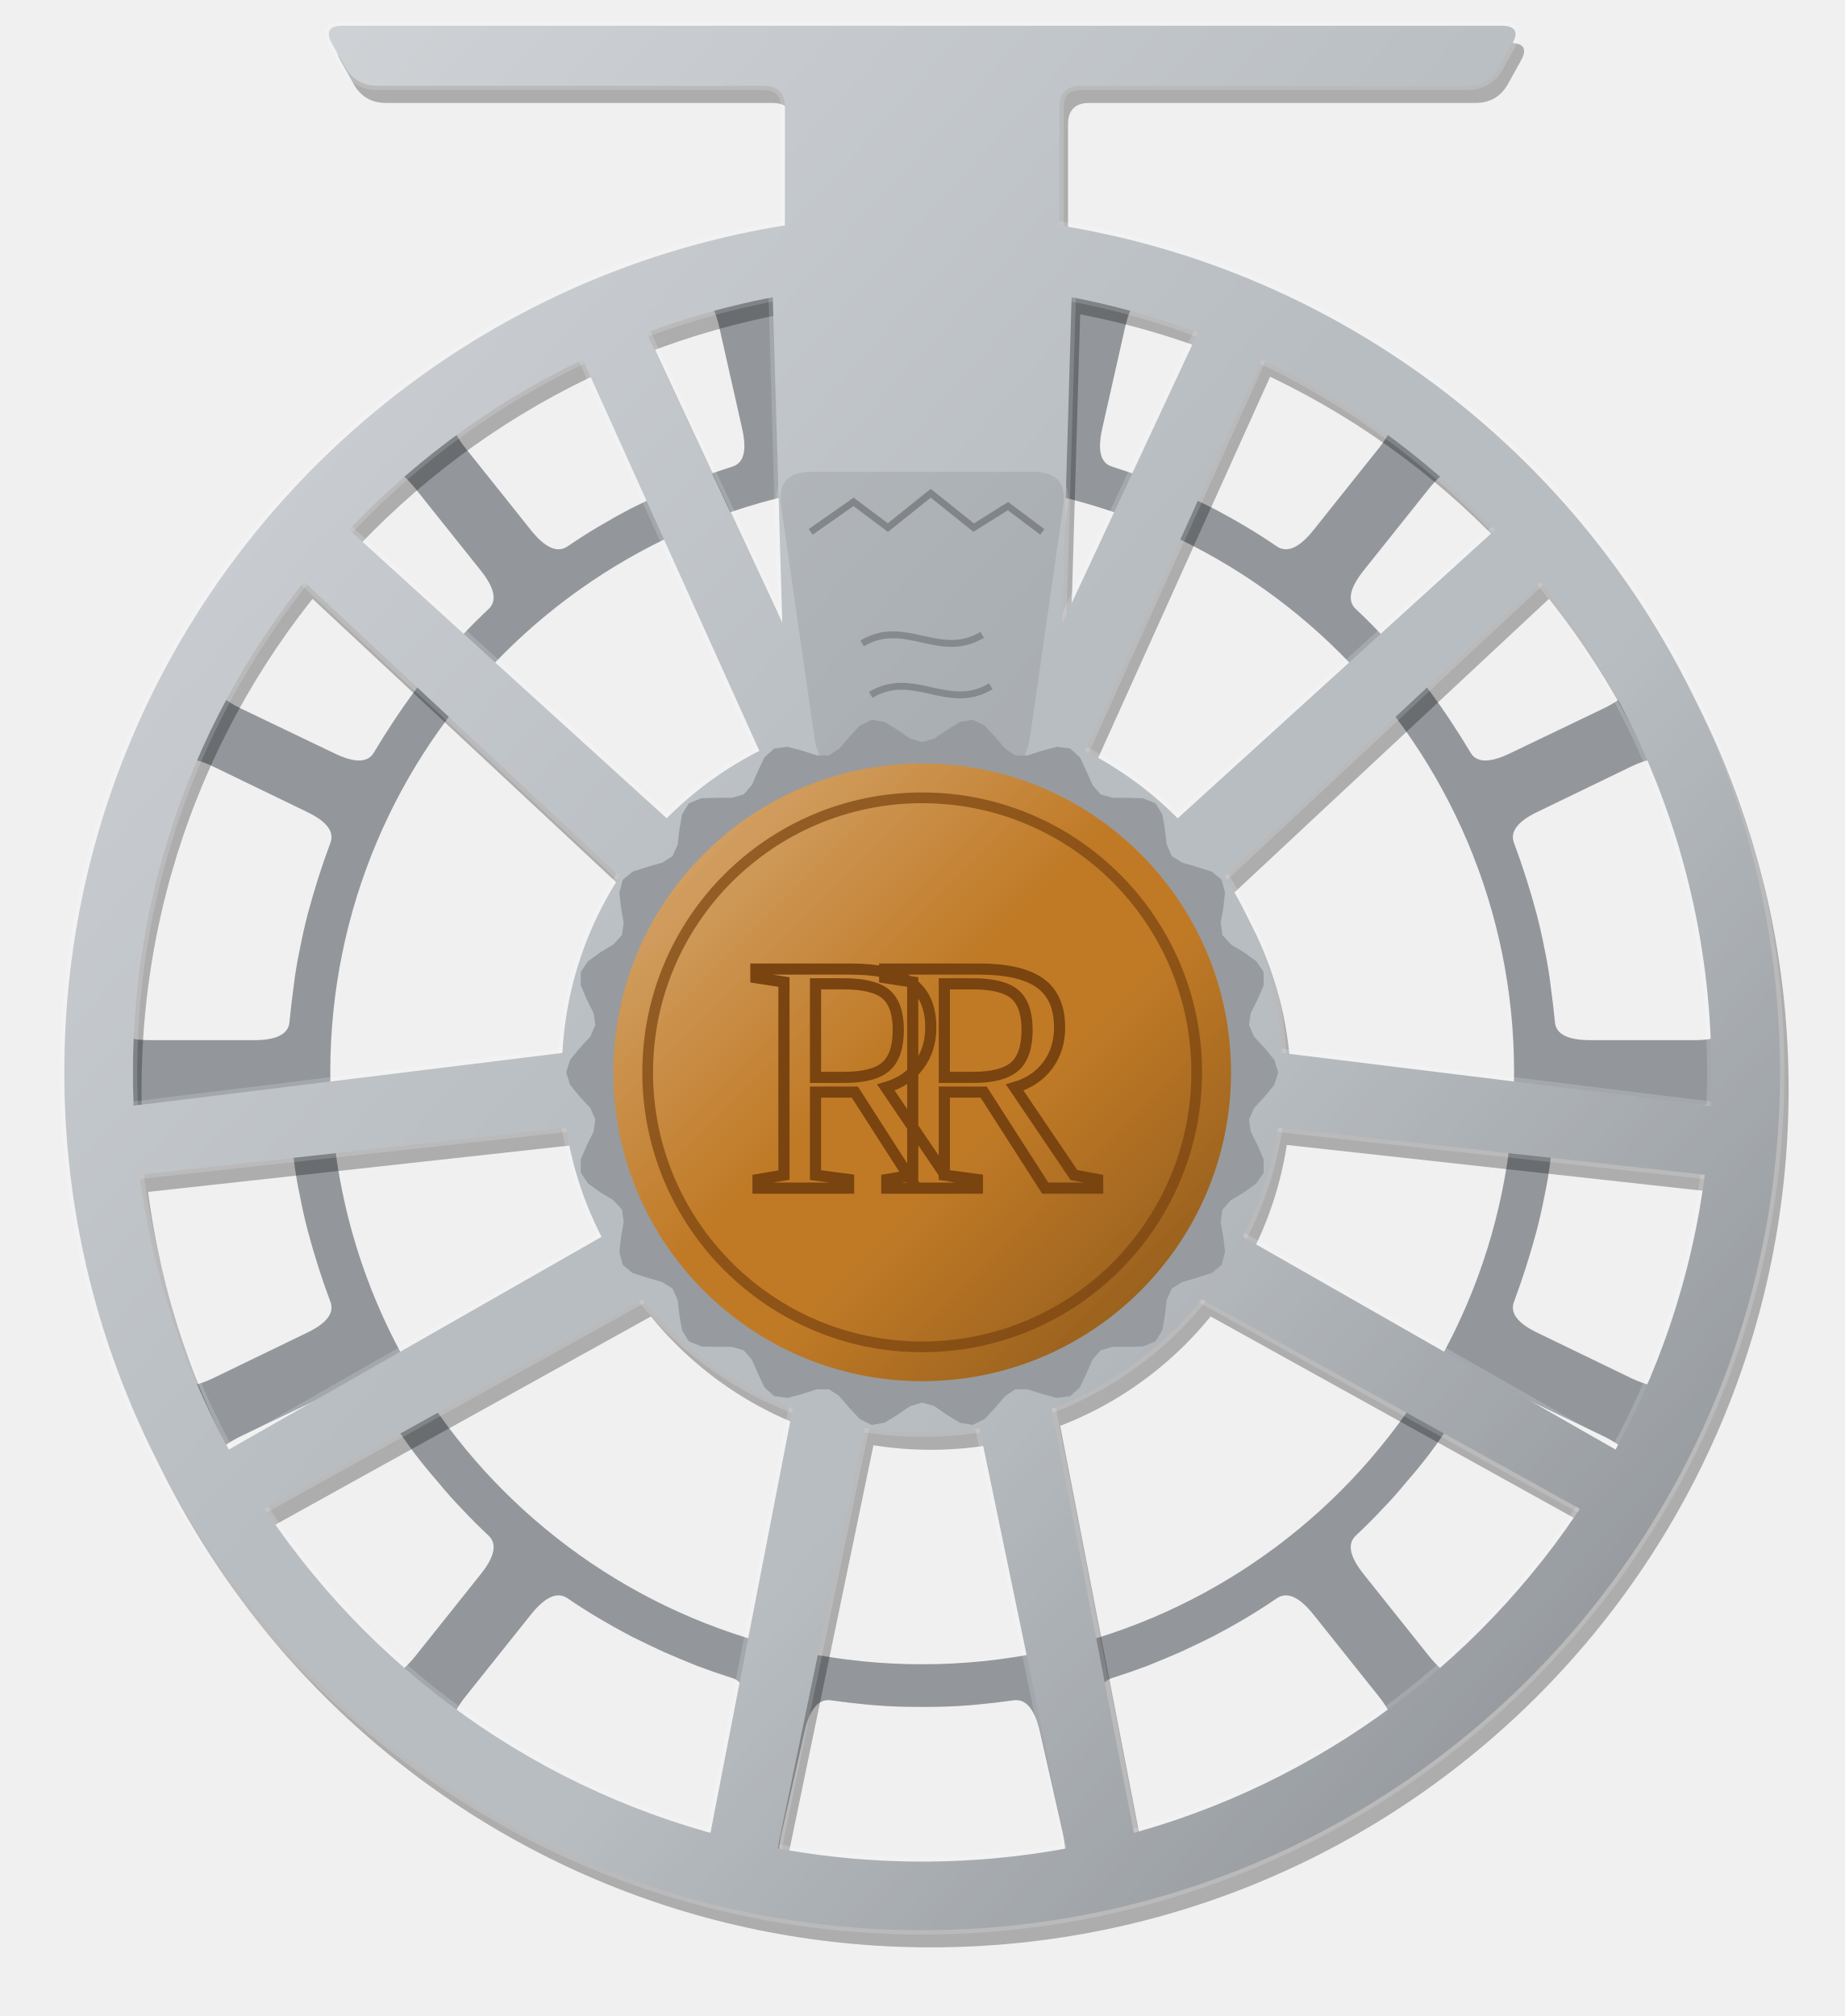
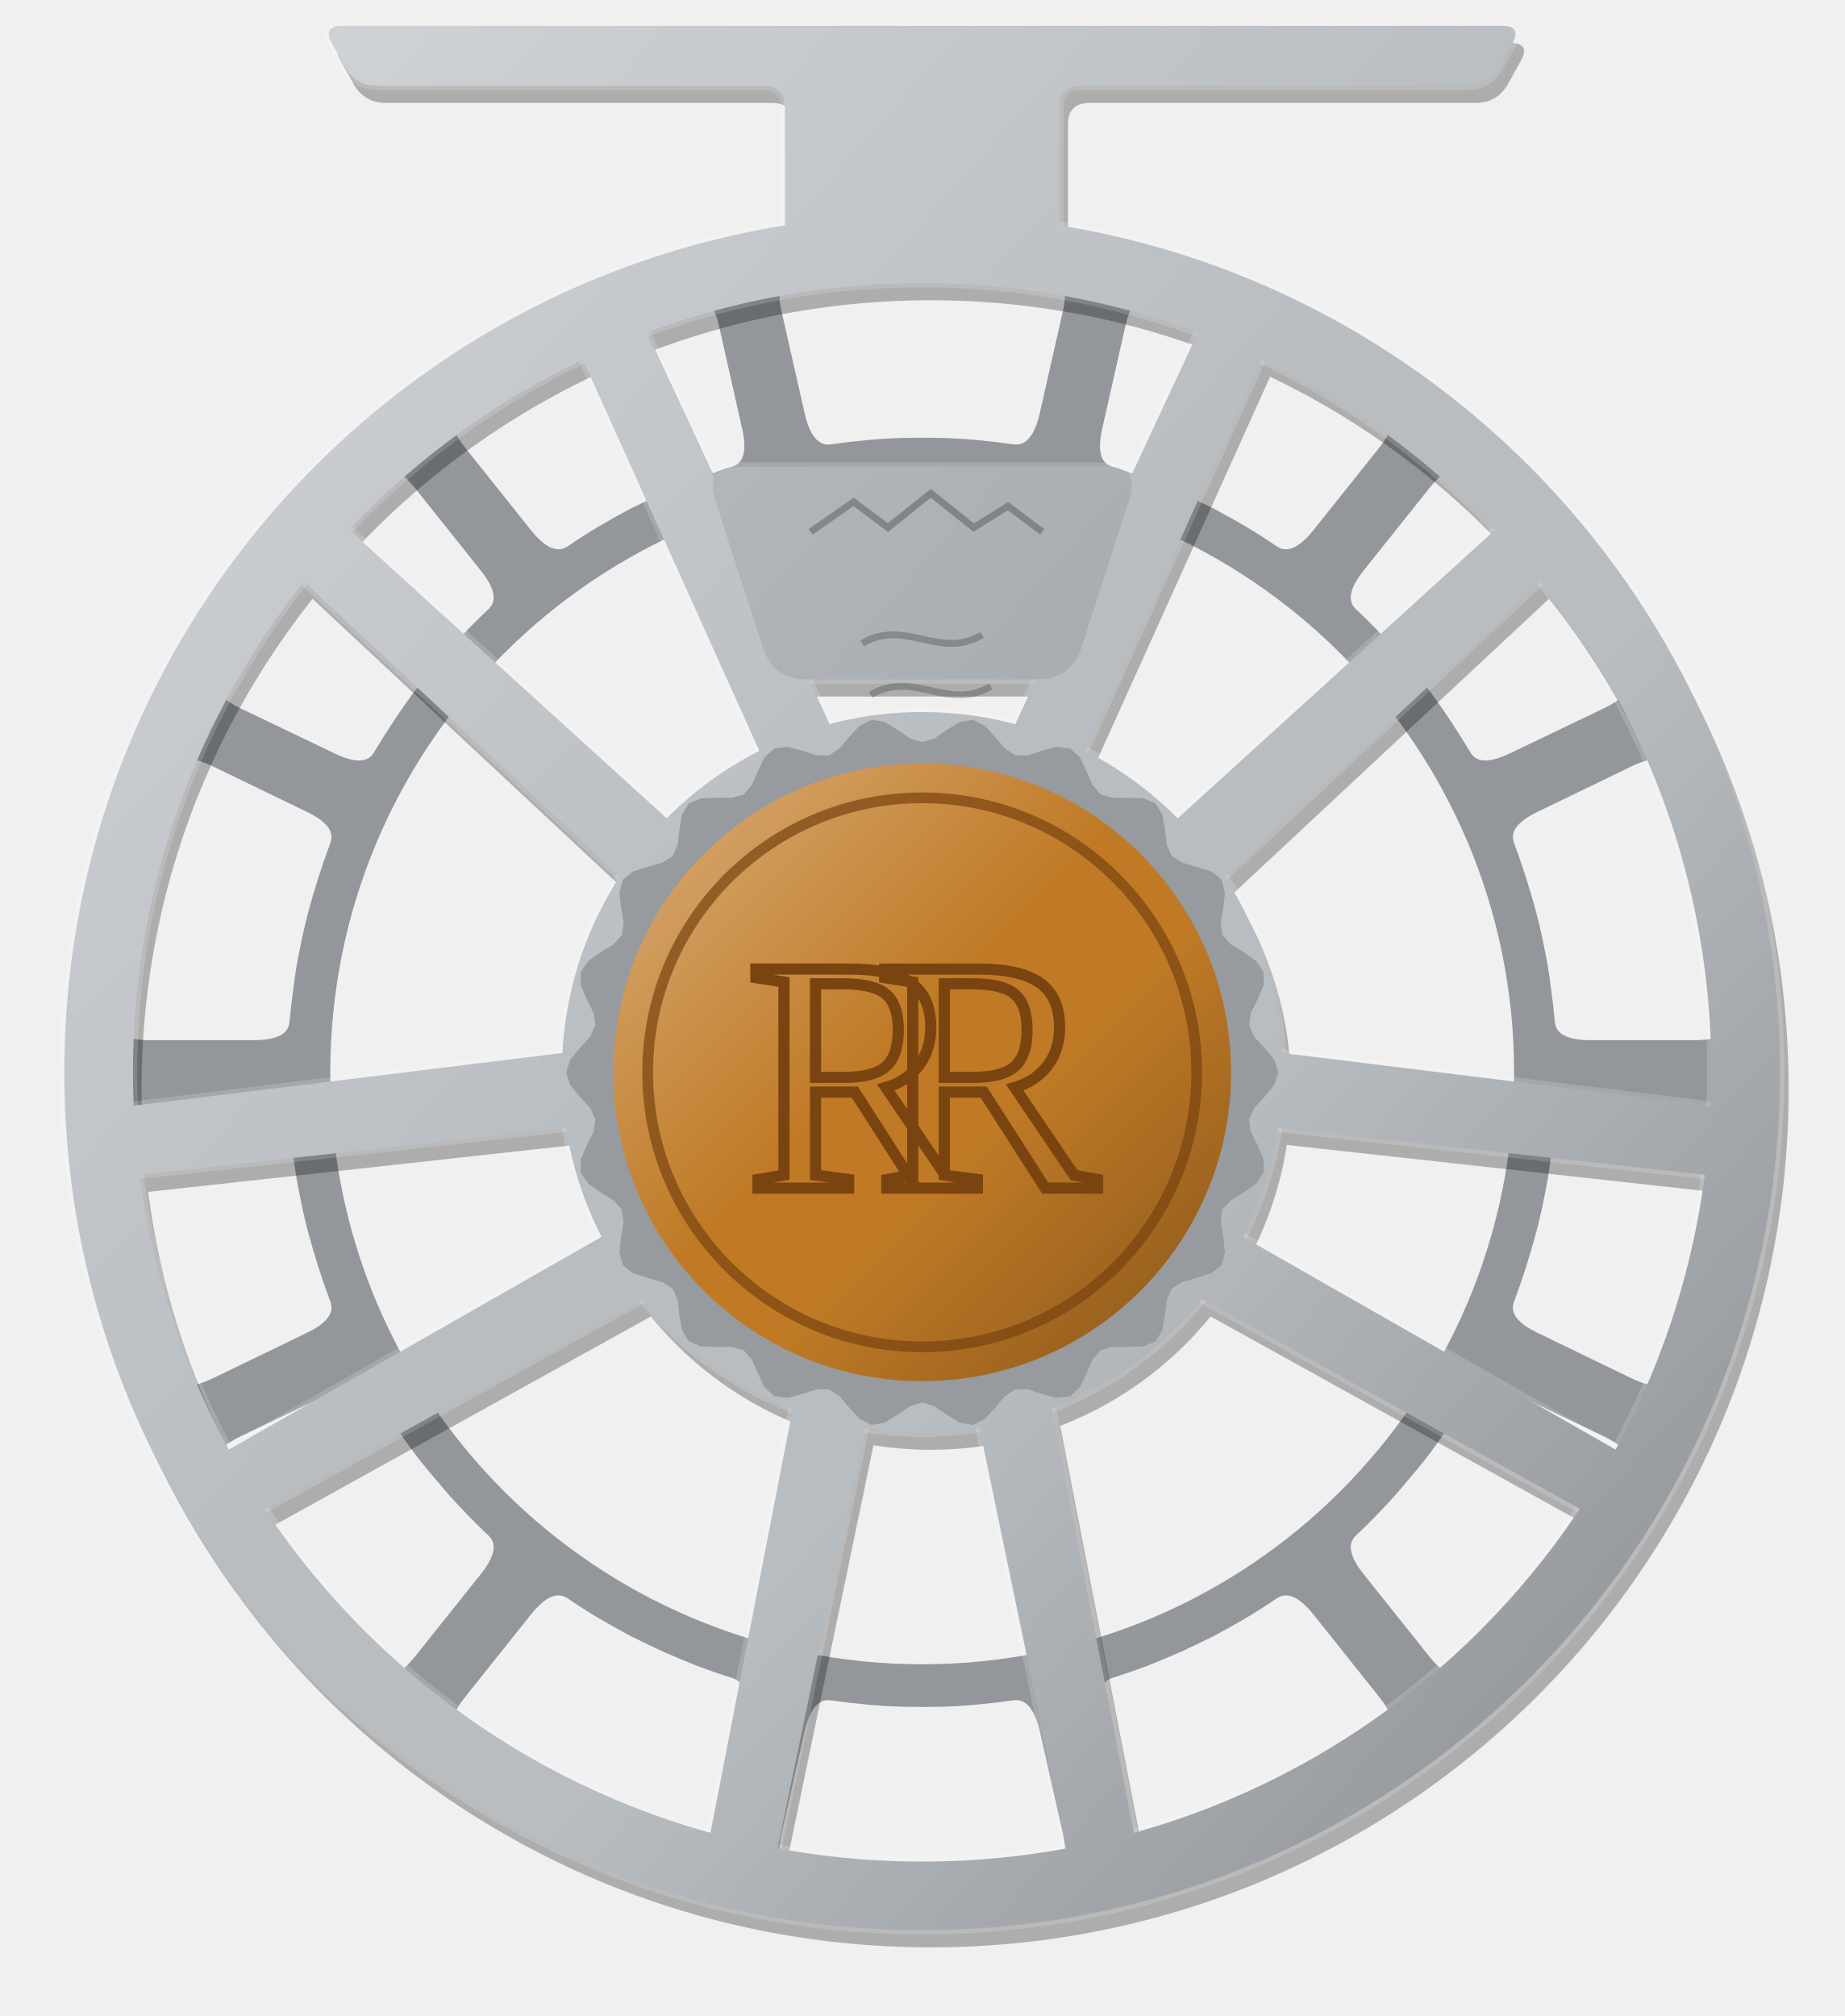
<svg xmlns="http://www.w3.org/2000/svg" viewBox="-215 -250 430 470" color="#b8bdc2">
  <defs>
    <linearGradient id="sheen" x1="0" y1="0" x2="1" y2="1">
      <stop offset="0" stop-color="#fff" stop-opacity=".4" />
      <stop offset=".45" stop-color="#fff" stop-opacity="0" />
      <stop offset=".6" stop-color="#000" stop-opacity="0" />
      <stop offset="1" stop-color="#000" stop-opacity=".3" />
    </linearGradient>
    <g id="back" fill-rule="evenodd">
      <path d="M-186 0a186 186 0 1 0 372 0a186 186 0 1 0 -372 0ZM-138 0a138 138 0 1 0 276 0a138 138 0 1 0 -276 0ZM47.3 -173.7Q49.1 -181.5 52.4 -180.5L52.4 -180.5Q55.8 -179.5 59.1 -178.4L59.1 -178.4Q62.4 -177.4 65.6 -176.1L65.6 -176.1Q68.9 -174.9 72.1 -173.6L72.1 -173.6Q75.3 -172.3 78.4 -170.8L78.4 -170.8Q81.6 -169.4 84.7 -167.8L84.7 -167.8Q87.8 -166.3 90.8 -164.6L90.8 -164.6Q93.8 -162.9 96.8 -161.1L96.8 -161.1Q99.8 -159.3 102.7 -157.4L102.7 -157.4Q105.6 -155.5 108.4 -153.5L108.4 -153.5Q111.3 -151.5 106.3 -145.3L91.3 -126.5Q86.3 -120.2 82.7 -122.6L82.7 -122.6Q79.2 -125 75.5 -127.2L75.5 -127.2Q71.8 -129.4 68 -131.4L68 -131.4Q64.2 -133.3 60.3 -135.1L60.3 -135.1Q56.4 -136.8 52.4 -138.4L52.4 -138.4Q48.4 -139.9 44.3 -141.2L44.3 -141.2Q40.2 -142.4 42 -150.2ZM118 -135.9Q123 -142.2 125.6 -139.9L125.6 -139.9Q128.1 -137.6 130.6 -135.1L130.6 -135.1Q133.1 -132.7 135.5 -130.2L135.5 -130.2Q137.9 -127.7 140.3 -125.1L140.3 -125.1Q142.6 -122.6 144.8 -119.9L144.8 -119.9Q147 -117.2 149.1 -114.5L149.1 -114.5Q151.2 -111.7 153.2 -108.9L153.2 -108.9Q155.2 -106.1 157.1 -103.2L157.1 -103.2Q159 -100.3 160.8 -97.3L160.8 -97.3Q162.6 -94.3 164.3 -91.3L164.3 -91.3Q166 -88.3 158.8 -84.8L137.1 -74.4Q129.9 -70.9 127.8 -74.6L127.8 -74.6Q125.6 -78.3 123.2 -81.9L123.2 -81.9Q120.9 -85.4 118.3 -88.9L118.3 -88.9Q115.7 -92.3 112.9 -95.5L112.9 -95.5Q110.2 -98.8 107.2 -101.9L107.2 -101.9Q104.3 -105 101.1 -108L101.1 -108Q98 -110.9 103 -117.1ZM165.3 -71.3Q172.5 -74.7 173.8 -71.5L173.8 -71.5Q175.1 -68.3 176.3 -65.1L176.3 -65.1Q177.5 -61.8 178.6 -58.5L178.6 -58.5Q179.7 -55.2 180.7 -51.9L180.7 -51.9Q181.6 -48.6 182.5 -45.2L182.5 -45.2Q183.3 -41.8 184 -38.4L184 -38.4Q184.7 -35 185.3 -31.6L185.3 -31.6Q185.9 -28.2 186.3 -24.8L186.3 -24.8Q186.8 -21.3 187.1 -17.9L187.1 -17.9Q187.4 -14.4 187.6 -11L187.6 -11Q187.9 -7.5 179.9 -7.5L155.8 -7.5Q147.8 -7.5 147.5 -11.8L147.5 -11.8Q147.1 -16 146.5 -20.3L146.5 -20.3Q146 -24.5 145.1 -28.7L145.1 -28.7Q144.3 -32.9 143.2 -37.1L143.2 -37.1Q142.1 -41.2 140.8 -45.3L140.8 -45.3Q139.5 -49.4 138 -53.4L138 -53.4Q136.4 -57.4 143.6 -60.8ZM179.9 7.5Q187.9 7.5 187.6 11L187.6 11Q187.4 14.4 187.1 17.9L187.1 17.9Q186.8 21.3 186.3 24.8L186.3 24.8Q185.9 28.2 185.3 31.6L185.3 31.6Q184.7 35 184 38.4L184 38.4Q183.3 41.8 182.5 45.2L182.5 45.2Q181.6 48.6 180.7 51.9L180.7 51.9Q179.7 55.2 178.6 58.5L178.6 58.5Q177.5 61.8 176.3 65.1L176.3 65.1Q175.1 68.3 173.8 71.5L173.8 71.5Q172.5 74.7 165.3 71.3L143.6 60.8Q136.4 57.4 138 53.4L138 53.4Q139.5 49.4 140.8 45.3L140.8 45.3Q142.1 41.2 143.2 37.1L143.2 37.1Q144.3 32.9 145.1 28.7L145.1 28.7Q146 24.5 146.5 20.3L146.5 20.3Q147.1 16 147.5 11.8L147.5 11.8Q147.8 7.5 155.8 7.5ZM158.8 84.8Q166 88.3 164.3 91.3L164.3 91.3Q162.6 94.3 160.8 97.3L160.8 97.3Q159 100.3 157.1 103.2L157.1 103.2Q155.2 106.1 153.2 108.9L153.2 108.9Q151.2 111.7 149.1 114.5L149.1 114.5Q147 117.2 144.8 119.9L144.8 119.9Q142.6 122.6 140.3 125.1L140.3 125.1Q137.9 127.7 135.5 130.2L135.5 130.2Q133.1 132.7 130.6 135.1L130.6 135.1Q128.1 137.6 125.6 139.9L125.6 139.9Q123 142.2 118 135.9L103 117.1Q98 110.9 101.1 108L101.1 108Q104.3 105 107.2 101.9L107.2 101.9Q110.2 98.8 112.9 95.5L112.9 95.5Q115.7 92.3 118.3 88.9L118.3 88.9Q120.9 85.4 123.2 81.9L123.2 81.9Q125.6 78.3 127.8 74.6L127.8 74.6Q129.9 70.9 137.1 74.4ZM106.3 145.3Q111.3 151.5 108.4 153.5L108.4 153.5Q105.6 155.5 102.7 157.4L102.7 157.4Q99.8 159.3 96.8 161.1L96.8 161.1Q93.8 162.9 90.8 164.6L90.8 164.6Q87.8 166.3 84.7 167.8L84.7 167.8Q81.6 169.4 78.4 170.8L78.4 170.8Q75.3 172.3 72.1 173.6L72.1 173.6Q68.9 174.9 65.6 176.1L65.6 176.1Q62.4 177.4 59.1 178.4L59.1 178.4Q55.8 179.5 52.4 180.5L52.4 180.5Q49.1 181.5 47.3 173.7L42 150.2Q40.2 142.4 44.3 141.2L44.3 141.2Q48.4 139.9 52.4 138.4L52.4 138.4Q56.4 136.8 60.3 135.1L60.3 135.1Q64.2 133.3 68 131.4L68 131.4Q71.8 129.4 75.5 127.2L75.5 127.2Q79.2 125 82.7 122.6L82.7 122.6Q86.3 120.2 91.3 126.5ZM32.7 177Q34.5 184.8 31.1 185.4L31.1 185.4Q27.6 186 24.2 186.4L24.2 186.4Q20.8 186.8 17.3 187.2L17.3 187.2Q13.9 187.5 10.4 187.7L10.4 187.7Q6.9 187.9 3.5 187.9L3.5 187.9Q0 188 -3.5 187.9L-3.5 187.9Q-6.9 187.9 -10.4 187.7L-10.4 187.7Q-13.9 187.5 -17.3 187.2L-17.3 187.2Q-20.8 186.8 -24.2 186.4L-24.2 186.4Q-27.6 186 -31.1 185.4L-31.1 185.4Q-34.5 184.8 -32.7 177L-27.4 153.6Q-25.6 145.8 -21.3 146.4L-21.3 146.4Q-17.1 147 -12.8 147.4L-12.8 147.4Q-8.6 147.8 -4.3 147.9L-4.3 147.9Q0 148 4.3 147.9L4.3 147.9Q8.6 147.8 12.8 147.4L12.8 147.4Q17.1 147 21.3 146.4L21.3 146.4Q25.6 145.8 27.4 153.6ZM-47.3 173.7Q-49.1 181.5 -52.4 180.5L-52.4 180.5Q-55.8 179.5 -59.1 178.4L-59.1 178.4Q-62.4 177.4 -65.6 176.1L-65.6 176.1Q-68.9 174.9 -72.1 173.6L-72.1 173.6Q-75.3 172.3 -78.4 170.8L-78.4 170.8Q-81.6 169.4 -84.7 167.8L-84.7 167.8Q-87.8 166.3 -90.8 164.6L-90.8 164.6Q-93.8 162.9 -96.8 161.1L-96.8 161.1Q-99.8 159.3 -102.7 157.4L-102.7 157.4Q-105.6 155.5 -108.4 153.5L-108.4 153.5Q-111.3 151.5 -106.3 145.3L-91.3 126.5Q-86.3 120.2 -82.7 122.6L-82.7 122.6Q-79.2 125 -75.5 127.2L-75.5 127.2Q-71.8 129.4 -68 131.4L-68 131.4Q-64.2 133.3 -60.3 135.1L-60.3 135.1Q-56.4 136.8 -52.4 138.4L-52.4 138.4Q-48.4 139.9 -44.3 141.2L-44.3 141.2Q-40.2 142.4 -42 150.2ZM-118 135.9Q-123 142.2 -125.6 139.9L-125.6 139.9Q-128.1 137.6 -130.6 135.1L-130.6 135.1Q-133.1 132.7 -135.5 130.2L-135.5 130.2Q-137.9 127.7 -140.3 125.1L-140.3 125.1Q-142.6 122.6 -144.8 119.9L-144.8 119.9Q-147 117.2 -149.1 114.5L-149.1 114.5Q-151.2 111.7 -153.2 108.9L-153.2 108.9Q-155.2 106.1 -157.1 103.2L-157.1 103.2Q-159 100.3 -160.8 97.3L-160.8 97.3Q-162.6 94.3 -164.3 91.3L-164.3 91.3Q-166 88.3 -158.8 84.8L-137.1 74.4Q-129.9 70.9 -127.8 74.6L-127.8 74.6Q-125.6 78.3 -123.2 81.9L-123.2 81.9Q-120.9 85.4 -118.3 88.9L-118.3 88.9Q-115.7 92.3 -112.9 95.5L-112.9 95.5Q-110.2 98.8 -107.2 101.9L-107.2 101.9Q-104.3 105 -101.1 108L-101.1 108Q-98 110.9 -103 117.1ZM-165.3 71.3Q-172.5 74.7 -173.8 71.5L-173.8 71.5Q-175.1 68.3 -176.3 65.1L-176.3 65.1Q-177.5 61.8 -178.6 58.5L-178.6 58.5Q-179.7 55.2 -180.7 51.9L-180.7 51.9Q-181.6 48.6 -182.5 45.2L-182.5 45.2Q-183.3 41.8 -184 38.4L-184 38.4Q-184.7 35 -185.3 31.6L-185.3 31.6Q-185.9 28.2 -186.3 24.8L-186.3 24.8Q-186.8 21.3 -187.1 17.9L-187.1 17.9Q-187.4 14.4 -187.6 11L-187.6 11Q-187.9 7.5 -179.9 7.5L-155.8 7.5Q-147.8 7.5 -147.5 11.8L-147.5 11.8Q-147.1 16 -146.5 20.3L-146.5 20.3Q-146 24.5 -145.1 28.7L-145.1 28.7Q-144.3 32.9 -143.2 37.1L-143.2 37.1Q-142.1 41.2 -140.8 45.3L-140.8 45.3Q-139.5 49.4 -138 53.4L-138 53.4Q-136.4 57.4 -143.6 60.8ZM-179.9 -7.5Q-187.9 -7.5 -187.6 -11L-187.6 -11Q-187.4 -14.4 -187.1 -17.9L-187.1 -17.9Q-186.8 -21.3 -186.3 -24.8L-186.3 -24.8Q-185.9 -28.2 -185.3 -31.6L-185.3 -31.6Q-184.7 -35 -184 -38.4L-184 -38.4Q-183.3 -41.8 -182.5 -45.2L-182.5 -45.2Q-181.6 -48.6 -180.7 -51.9L-180.7 -51.9Q-179.7 -55.2 -178.6 -58.5L-178.6 -58.5Q-177.5 -61.8 -176.3 -65.1L-176.3 -65.1Q-175.1 -68.3 -173.8 -71.5L-173.8 -71.5Q-172.5 -74.7 -165.3 -71.3L-143.6 -60.8Q-136.4 -57.4 -138 -53.4L-138 -53.4Q-139.5 -49.4 -140.8 -45.3L-140.8 -45.3Q-142.1 -41.2 -143.2 -37.1L-143.2 -37.1Q-144.3 -32.9 -145.1 -28.7L-145.1 -28.7Q-146 -24.5 -146.5 -20.3L-146.5 -20.3Q-147.1 -16 -147.5 -11.8L-147.5 -11.8Q-147.8 -7.5 -155.8 -7.5ZM-158.8 -84.8Q-166 -88.3 -164.3 -91.3L-164.3 -91.3Q-162.6 -94.3 -160.8 -97.3L-160.8 -97.3Q-159 -100.3 -157.1 -103.2L-157.1 -103.2Q-155.2 -106.1 -153.2 -108.9L-153.2 -108.9Q-151.2 -111.7 -149.1 -114.5L-149.1 -114.5Q-147 -117.2 -144.8 -119.9L-144.8 -119.9Q-142.6 -122.6 -140.3 -125.1L-140.3 -125.1Q-137.9 -127.7 -135.5 -130.2L-135.5 -130.2Q-133.1 -132.7 -130.6 -135.1L-130.6 -135.1Q-128.1 -137.6 -125.6 -139.9L-125.6 -139.9Q-123 -142.2 -118 -135.9L-103 -117.1Q-98 -110.9 -101.1 -108L-101.1 -108Q-104.3 -105 -107.2 -101.9L-107.2 -101.9Q-110.2 -98.8 -112.9 -95.5L-112.9 -95.5Q-115.7 -92.3 -118.3 -88.9L-118.3 -88.9Q-120.9 -85.4 -123.2 -81.9L-123.2 -81.9Q-125.6 -78.3 -127.8 -74.6L-127.8 -74.6Q-129.9 -70.9 -137.1 -74.4ZM-106.3 -145.3Q-111.3 -151.5 -108.4 -153.5L-108.4 -153.5Q-105.6 -155.5 -102.7 -157.4L-102.7 -157.4Q-99.8 -159.3 -96.8 -161.1L-96.8 -161.1Q-93.8 -162.9 -90.8 -164.6L-90.8 -164.6Q-87.8 -166.3 -84.7 -167.8L-84.7 -167.8Q-81.6 -169.4 -78.4 -170.8L-78.4 -170.8Q-75.3 -172.3 -72.1 -173.6L-72.1 -173.6Q-68.9 -174.9 -65.6 -176.1L-65.6 -176.1Q-62.4 -177.4 -59.1 -178.4L-59.1 -178.4Q-55.8 -179.5 -52.4 -180.5L-52.4 -180.5Q-49.1 -181.5 -47.3 -173.7L-42 -150.2Q-40.2 -142.4 -44.3 -141.2L-44.3 -141.2Q-48.4 -139.9 -52.4 -138.4L-52.4 -138.4Q-56.4 -136.8 -60.3 -135.1L-60.3 -135.1Q-64.2 -133.3 -68 -131.4L-68 -131.4Q-71.8 -129.4 -75.5 -127.2L-75.5 -127.2Q-79.2 -125 -82.7 -122.6L-82.7 -122.6Q-86.3 -120.2 -91.3 -126.5ZM-32.7 -177Q-34.5 -184.8 -31.1 -185.4L-31.1 -185.4Q-27.6 -186 -24.2 -186.4L-24.2 -186.4Q-20.8 -186.8 -17.3 -187.2L-17.3 -187.2Q-13.9 -187.5 -10.4 -187.7L-10.4 -187.7Q-6.9 -187.9 -3.5 -187.9L-3.5 -187.9Q0 -188 3.5 -187.9L3.5 -187.9Q6.9 -187.9 10.4 -187.7L10.4 -187.7Q13.9 -187.5 17.3 -187.2L17.3 -187.2Q20.8 -186.8 24.2 -186.4L24.2 -186.4Q27.6 -186 31.1 -185.4L31.1 -185.4Q34.5 -184.8 32.7 -177L27.4 -153.6Q25.6 -145.8 21.3 -146.4L21.3 -146.4Q17.1 -147 12.8 -147.4L12.8 -147.4Q8.6 -147.8 4.3 -147.9L4.3 -147.9Q0 -148 -4.3 -147.9L-4.3 -147.9Q-8.6 -147.8 -12.8 -147.4L-12.8 -147.4Q-17.1 -147 -21.3 -146.4L-21.3 -146.4Q-25.6 -145.8 -27.4 -153.6Z" />
    </g>
    <g id="body" fill-rule="evenodd">
      <path d="M-200 0a200 200 0 1 0 400 0a200 200 0 1 0 -400 0ZM-184 0a184 184 0 1 0 368 0a184 184 0 1 0 -368 0Z" />
      <path d="M-137.5 -239.7Q-140 -244 -135 -244L135 -244Q140 -244 137.5 -239.7L134.5 -234.3Q132 -230 127 -230L37 -230Q32 -230 32 -225L32 -191Q32 -186 27 -186L-27 -186Q-32 -186 -32 -191L-32 -225Q-32 -230 -37 -230L-127 -230Q-132 -230 -134.5 -234.3Z" />
      <path d="M6.5 35.2Q3.6 35.8 4.2 38.8L34.3 183.8Q34.9 186.7 37.8 186.1L47.6 184.1Q50.6 183.6 50 180.6L21.8 35.2Q21.2 32.3 18.3 32.9Z" />
      <path d="M-18.3 32.9Q-21.2 32.3 -21.8 35.2L-50 180.6Q-50.6 183.6 -47.6 184.1L-37.8 186.1Q-34.9 186.7 -34.3 183.8L-4.2 38.8Q-3.6 35.8 -6.5 35.2Z" />
      <path d="M-31.5 17.1Q-33 14.5 -35.6 16L-164.2 89.4Q-166.8 90.9 -165.3 93.5L-160.4 102.2Q-158.9 104.8 -156.3 103.4L-26.8 31.6Q-24.1 30.2 -25.6 27.6Z" />
      <path d="M-36.9 -7.3Q-37.3 -10.2 -40.2 -9.9L-187.2 8.2Q-190.2 8.6 -189.9 11.6L-188.7 21.5Q-188.4 24.5 -185.4 24.2L-38.2 8Q-35.2 7.6 -35.5 4.7Z" />
      <path d="M-26 -24.7Q-24 -26.9 -26.2 -28.9L-135.8 -128.5Q-138 -130.5 -140 -128.3L-146.8 -121Q-148.8 -118.8 -146.6 -116.7L-38.4 -15.7Q-36.2 -13.6 -34.1 -15.8Z" />
      <path d="M-4.5 -37.3Q-1.8 -38.6 -3.1 -41.3L-65.7 -175.5Q-67 -178.2 -69.7 -177L-78.8 -172.8Q-81.5 -171.6 -80.3 -168.8L-19.4 -33.8Q-18.1 -31.1 -15.4 -32.3Z" />
      <path d="M15.4 -32.3Q18.1 -31.1 19.4 -33.8L80.3 -168.8Q81.5 -171.6 78.8 -172.8L69.7 -177Q67 -178.2 65.7 -175.5L3.1 -41.3Q1.8 -38.6 4.5 -37.3Z" />
      <path d="M34.1 -15.8Q36.2 -13.6 38.4 -15.7L146.6 -116.7Q148.8 -118.8 146.8 -121L140 -128.3Q138 -130.5 135.8 -128.5L26.2 -28.9Q24 -26.9 26 -24.7Z" />
      <path d="M35.5 4.7Q35.2 7.6 38.2 8L185.4 24.2Q188.4 24.5 188.7 21.5L189.9 11.6Q190.2 8.6 187.2 8.2L40.2 -9.9Q37.3 -10.2 36.9 -7.3Z" />
      <path d="M25.6 27.6Q24.1 30.2 26.8 31.6L156.3 103.4Q158.9 104.8 160.4 102.2L165.3 93.5Q166.8 90.9 164.2 89.4L35.6 16Q33 14.5 31.5 17.1Z" />
-       <path d="M-32.9 -132.1Q-34 -140 -26 -140L26 -140Q34 -140 32.9 -132.1L25.1 -77.9Q24 -70 16 -70L-16 -70Q-24 -70 -25.1 -77.9Z" />
-       <path d="M29 -84Q32 -84 32.1 -87L34.9 -183Q35 -186 32 -186L-32 -186Q-35 -186 -34.9 -183L-32.1 -87Q-32 -84 -29 -84Z" />
+       <path d="M-26.8 -91.6Q-34.8 -91.6 -37.2 -99.2L-48.3 -133.5Q-50.7 -141.2 -42.7 -141.2L42.7 -141.2Q50.7 -141.2 48.3 -133.5L37.2 -99.2Q34.8 -91.6 26.8 -91.6Z" />
      <path d="M-84 0a84 84 0 1 0 168 0a84 84 0 1 0 -168 0Z" />
    </g>
    <mask id="body-mask">
      <use href="#body" fill="#fff" />
    </mask>
  </defs>
  <use href="#back" fill="currentColor" />
  <use href="#back" fill="#000" opacity=".2" />
  <use href="#body" fill="#000" opacity=".28" transform="translate(2 4)" />
  <use href="#body" fill="none" stroke="#fff" stroke-opacity=".16" stroke-width="2" />
  <use href="#body" fill="currentColor" />
  <rect x="-215" y="-250" width="430" height="470" fill="url(#sheen)" mask="url(#body-mask)" />
-   <path d="M-32.9 -132.1Q-34 -140 -26 -140L26 -140Q34 -140 32.9 -132.1L25.1 -77.9Q24 -70 16 -70L-16 -70Q-24 -70 -25.1 -77.9Z" fill="#000" fill-opacity=".08" />
+   <path d="M-26.8 -91.6Q-34.8 -91.6 -37.2 -99.2L-48.3 -133.5Q-50.7 -141.2 -42.7 -141.2L42.7 -141.2Q50.7 -141.2 48.3 -133.5L37.2 -99.2Q34.8 -91.6 26.8 -91.6Z" fill="#000" fill-opacity=".08" />
  <path d="M-26 -126L-16 -133L-8 -127L2 -135L12 -127L20 -132L28 -126" fill="none" stroke="#000" stroke-opacity=".25" stroke-width="1.6" />
  <path d="M-14 -100C-4 -106 4 -96 14 -102M-12 -88C-2 -94 6 -84 16 -90" fill="none" stroke="#000" stroke-opacity=".22" stroke-width="1.6" />
  <path d="M83 0L82.1 2.9L79.8 5.7L77.4 8.3L76.2 11L76.6 13.8L78.2 17L79.6 20.3L79.6 23.4L77.9 25.9L75 28L72 29.8L70 32L69.6 34.9L70.2 38.3L70.6 41.9L69.8 44.9L67.5 46.8L64 47.9L60.6 48.9L58.2 50.4L57 53.1L56.6 56.6L56 60.1L54.4 62.7L51.5 63.9L47.9 64L44.4 64L41.6 64.8L39.7 67L38.3 70.2L36.8 73.4L34.5 75.5L31.4 75.9L28 75L24.6 73.9L21.7 73.9L19.3 75.5L17 78.2L14.6 80.8L11.8 82.2L8.8 81.7L5.7 79.8L2.8 77.8L0 77L-2.8 77.8L-5.7 79.8L-8.8 81.7L-11.8 82.2L-14.6 80.8L-17 78.2L-19.3 75.5L-21.7 73.9L-24.6 73.9L-28 75L-31.4 75.9L-34.5 75.5L-36.8 73.4L-38.3 70.2L-39.7 67L-41.6 64.8L-44.4 64L-47.9 64L-51.5 63.9L-54.4 62.7L-56 60.1L-56.6 56.6L-57 53.1L-58.2 50.4L-60.6 48.9L-64 47.9L-67.5 46.8L-69.8 44.9L-70.6 41.9L-70.2 38.3L-69.6 34.9L-70 32L-72 29.8L-75 28L-77.9 25.9L-79.6 23.4L-79.6 20.3L-78.2 17L-76.6 13.8L-76.2 11L-77.4 8.3L-79.8 5.7L-82.1 2.9L-83 0L-82.1 -2.9L-79.8 -5.7L-77.4 -8.3L-76.2 -11L-76.6 -13.8L-78.2 -17L-79.6 -20.3L-79.6 -23.4L-77.9 -25.9L-75 -28L-72 -29.8L-70 -32L-69.6 -34.9L-70.2 -38.3L-70.6 -41.9L-69.8 -44.9L-67.5 -46.8L-64 -47.9L-60.6 -48.9L-58.2 -50.4L-57 -53.1L-56.6 -56.6L-56 -60.1L-54.4 -62.7L-51.5 -63.9L-47.9 -64L-44.4 -64L-41.6 -64.8L-39.7 -67L-38.3 -70.2L-36.8 -73.4L-34.5 -75.5L-31.4 -75.9L-28 -75L-24.6 -73.9L-21.7 -73.9L-19.3 -75.5L-17 -78.2L-14.6 -80.8L-11.8 -82.2L-8.8 -81.7L-5.7 -79.8L-2.8 -77.8L0 -77L2.8 -77.8L5.7 -79.8L8.8 -81.7L11.8 -82.2L14.6 -80.8L17 -78.2L19.3 -75.5L21.7 -73.9L24.6 -73.9L28 -75L31.4 -75.9L34.5 -75.5L36.8 -73.4L38.3 -70.2L39.7 -67L41.6 -64.8L44.4 -64L47.9 -64L51.5 -63.9L54.4 -62.7L56 -60.1L56.6 -56.6L57 -53.1L58.2 -50.4L60.6 -48.9L64 -47.9L67.5 -46.8L69.8 -44.9L70.6 -41.9L70.2 -38.3L69.6 -34.9L70 -32L72 -29.8L75 -28L77.9 -25.9L79.6 -23.4L79.6 -20.3L78.2 -17L76.6 -13.8L76.2 -11L77.4 -8.3L79.8 -5.7L82.1 -2.9Z" fill="currentColor" />
  <path d="M83 0L82.1 2.9L79.8 5.7L77.4 8.3L76.2 11L76.6 13.8L78.2 17L79.6 20.3L79.6 23.4L77.9 25.9L75 28L72 29.8L70 32L69.6 34.9L70.2 38.3L70.6 41.9L69.8 44.9L67.5 46.8L64 47.9L60.6 48.9L58.2 50.4L57 53.1L56.6 56.6L56 60.1L54.4 62.7L51.5 63.9L47.9 64L44.4 64L41.6 64.8L39.7 67L38.3 70.2L36.8 73.4L34.5 75.5L31.4 75.9L28 75L24.6 73.9L21.7 73.9L19.3 75.5L17 78.2L14.6 80.8L11.8 82.2L8.8 81.7L5.7 79.8L2.8 77.8L0 77L-2.8 77.8L-5.7 79.8L-8.8 81.7L-11.8 82.2L-14.6 80.8L-17 78.2L-19.3 75.5L-21.7 73.9L-24.6 73.9L-28 75L-31.4 75.9L-34.5 75.5L-36.8 73.4L-38.3 70.2L-39.7 67L-41.6 64.8L-44.4 64L-47.9 64L-51.5 63.9L-54.4 62.7L-56 60.1L-56.6 56.6L-57 53.1L-58.2 50.4L-60.6 48.9L-64 47.9L-67.5 46.8L-69.8 44.9L-70.6 41.9L-70.2 38.3L-69.6 34.9L-70 32L-72 29.8L-75 28L-77.9 25.9L-79.6 23.4L-79.6 20.3L-78.2 17L-76.6 13.8L-76.2 11L-77.4 8.3L-79.8 5.7L-82.1 2.9L-83 0L-82.1 -2.9L-79.8 -5.7L-77.4 -8.3L-76.2 -11L-76.6 -13.8L-78.2 -17L-79.6 -20.3L-79.6 -23.4L-77.9 -25.9L-75 -28L-72 -29.8L-70 -32L-69.6 -34.9L-70.2 -38.3L-70.6 -41.9L-69.8 -44.9L-67.5 -46.8L-64 -47.9L-60.6 -48.9L-58.2 -50.4L-57 -53.1L-56.6 -56.6L-56 -60.1L-54.4 -62.7L-51.5 -63.9L-47.9 -64L-44.4 -64L-41.6 -64.8L-39.7 -67L-38.3 -70.2L-36.8 -73.4L-34.5 -75.5L-31.4 -75.9L-28 -75L-24.6 -73.9L-21.7 -73.9L-19.3 -75.5L-17 -78.2L-14.6 -80.8L-11.8 -82.2L-8.8 -81.7L-5.7 -79.8L-2.8 -77.8L0 -77L2.8 -77.8L5.7 -79.8L8.8 -81.7L11.8 -82.2L14.6 -80.8L17 -78.2L19.3 -75.5L21.7 -73.9L24.6 -73.9L28 -75L31.4 -75.9L34.5 -75.5L36.8 -73.4L38.3 -70.2L39.7 -67L41.6 -64.8L44.4 -64L47.9 -64L51.5 -63.9L54.4 -62.7L56 -60.1L56.6 -56.6L57 -53.1L58.2 -50.4L60.6 -48.9L64 -47.9L67.5 -46.8L69.8 -44.9L70.6 -41.9L70.2 -38.3L69.6 -34.9L70 -32L72 -29.8L75 -28L77.9 -25.9L79.6 -23.4L79.6 -20.3L78.2 -17L76.6 -13.8L76.2 -11L77.4 -8.3L79.8 -5.7L82.1 -2.9Z" fill="#000" fill-opacity=".18" />
  <circle r="72" fill="#c07a26" />
  <circle r="72" fill="url(#sheen)" />
  <circle r="64" fill="none" stroke="#7a4410" stroke-opacity=".7" stroke-width="2.5" />
  <text x="0" y="27" text-anchor="middle" font-family="Georgia,'Times New Roman',serif" font-size="78" letter-spacing="-22" fill="none" stroke="#7a4410" stroke-width="2.6">RR</text>
</svg>
